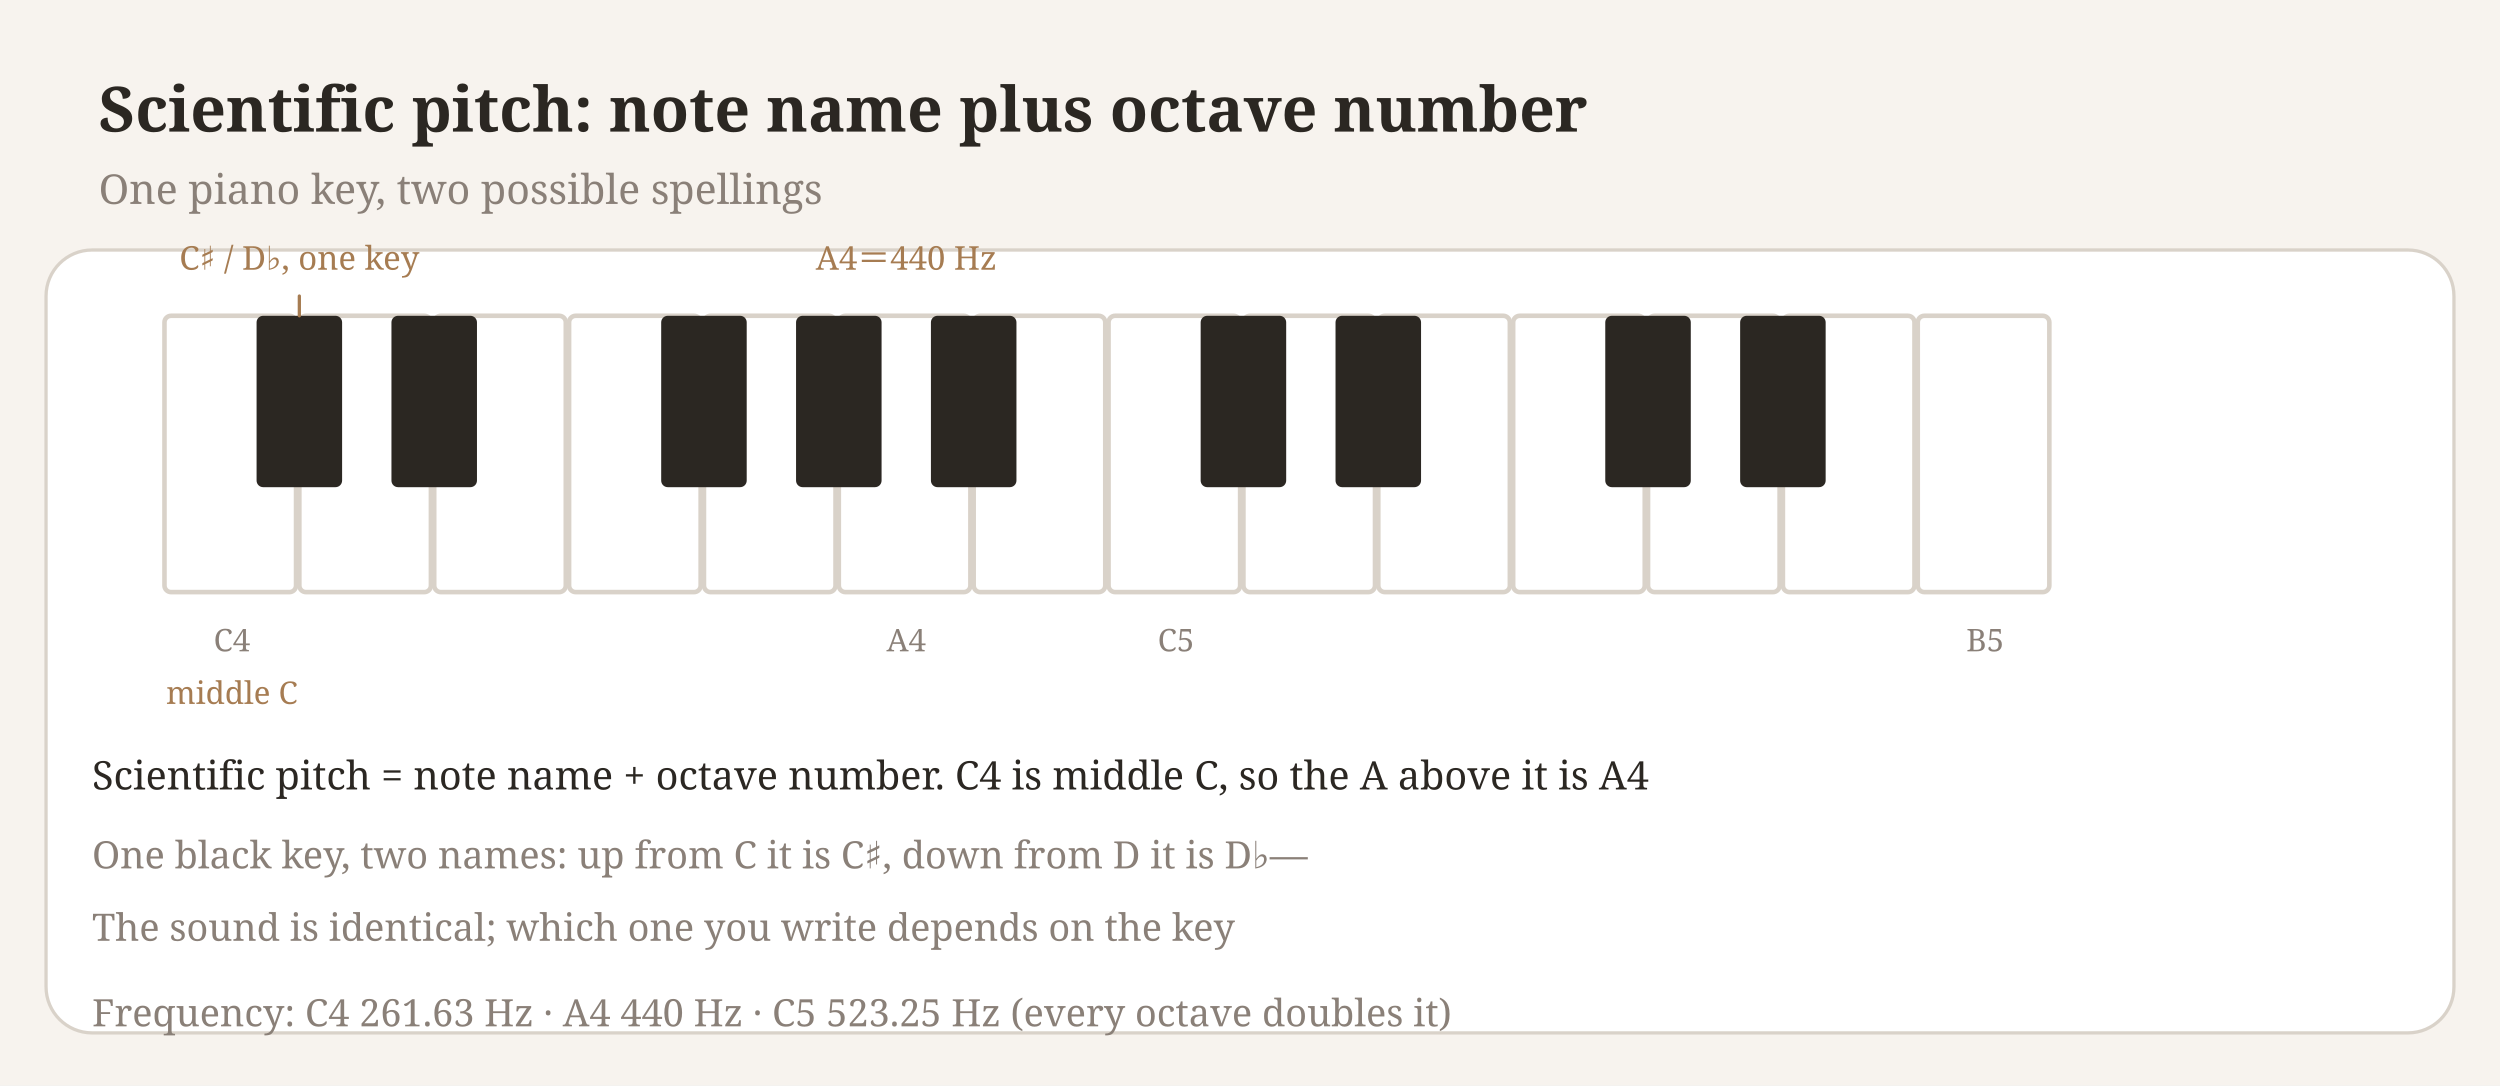
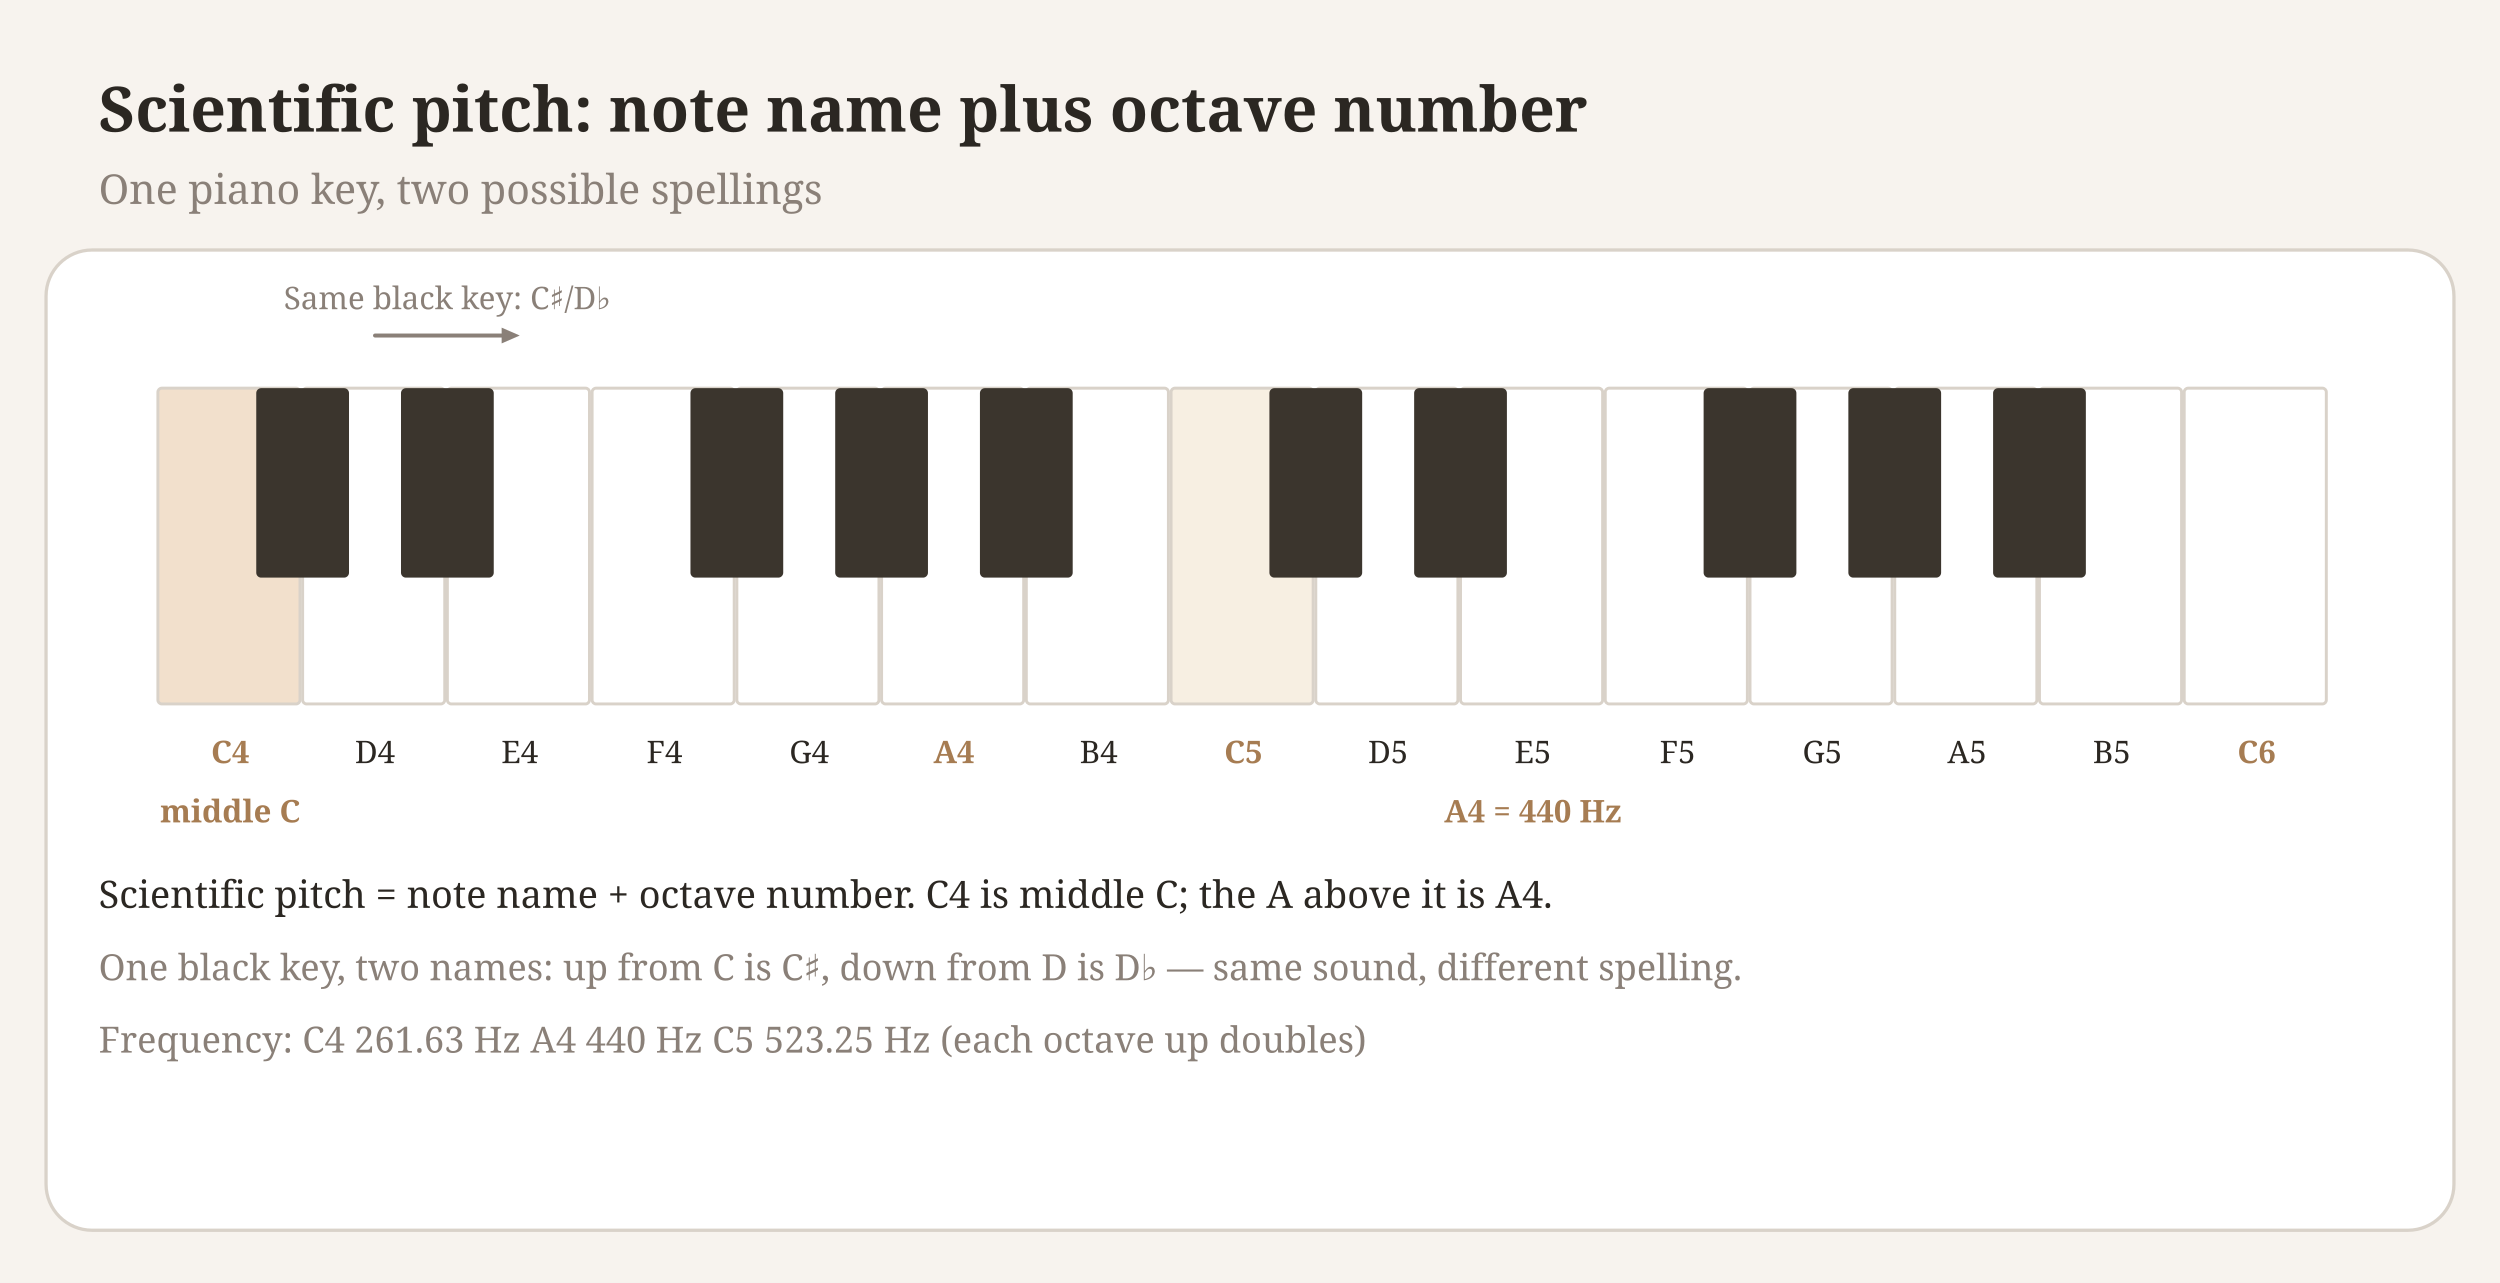
- <svg xmlns="http://www.w3.org/2000/svg" viewBox="0 0 760 330" width="100%" role="img" aria-label="Scientific pitch: note name plus octave number">
+ <svg xmlns="http://www.w3.org/2000/svg" viewBox="0 0 760 390" width="100%" role="img" aria-label="Scientific pitch: note name plus octave number">
  <style>line,path,polyline{stroke-linecap:round;stroke-linejoin:round}text{font-family:'Source Han Serif TW',serif}</style>
-   <rect width="760" height="330" fill="#f7f3ee" />
-   <rect x="14" y="76" width="732" height="238" rx="14" fill="#fff" stroke="#d9d2c9" stroke-width="1" />
+   <rect width="760" height="390" fill="#f7f3ee" />
+   <rect x="14" y="76" width="732" height="298" rx="14" fill="#fff" stroke="#d9d2c9" stroke-width="1" />
  <text x="30.0" y="40.0" font-size="19" text-anchor="start" fill="#2b2722" font-weight="700">Scientific pitch: note name plus octave number</text>
  <text x="30.0" y="62.0" font-size="12.5" text-anchor="start" fill="#8a8078" font-weight="400">One piano key, two possible spellings</text>
-   <rect x="50.0" y="96.0" width="40.0" height="84.0" rx="2" fill="#fff" stroke="#d9d2c9" stroke-width="1.4" />
-   <rect x="91.0" y="96.0" width="40.0" height="84.0" rx="2" fill="#fff" stroke="#d9d2c9" stroke-width="1.4" />
-   <rect x="132.0" y="96.0" width="40.0" height="84.0" rx="2" fill="#fff" stroke="#d9d2c9" stroke-width="1.4" />
-   <rect x="173.0" y="96.0" width="40.0" height="84.0" rx="2" fill="#fff" stroke="#d9d2c9" stroke-width="1.4" />
-   <rect x="214.0" y="96.0" width="40.0" height="84.0" rx="2" fill="#fff" stroke="#d9d2c9" stroke-width="1.4" />
-   <rect x="255.0" y="96.0" width="40.0" height="84.0" rx="2" fill="#fff" stroke="#d9d2c9" stroke-width="1.4" />
-   <rect x="296.0" y="96.0" width="40.0" height="84.0" rx="2" fill="#fff" stroke="#d9d2c9" stroke-width="1.4" />
-   <rect x="337.0" y="96.0" width="40.0" height="84.0" rx="2" fill="#fff" stroke="#d9d2c9" stroke-width="1.4" />
-   <rect x="378.0" y="96.0" width="40.0" height="84.0" rx="2" fill="#fff" stroke="#d9d2c9" stroke-width="1.4" />
-   <rect x="419.0" y="96.0" width="40.0" height="84.0" rx="2" fill="#fff" stroke="#d9d2c9" stroke-width="1.4" />
-   <rect x="460.0" y="96.0" width="40.0" height="84.0" rx="2" fill="#fff" stroke="#d9d2c9" stroke-width="1.4" />
-   <rect x="501.0" y="96.0" width="40.0" height="84.0" rx="2" fill="#fff" stroke="#d9d2c9" stroke-width="1.4" />
-   <rect x="542.0" y="96.0" width="40.0" height="84.0" rx="2" fill="#fff" stroke="#d9d2c9" stroke-width="1.4" />
-   <rect x="583.0" y="96.0" width="40.0" height="84.0" rx="2" fill="#fff" stroke="#d9d2c9" stroke-width="1.4" />
-   <rect x="78.0" y="96.0" width="26.0" height="52.1" rx="2" fill="#2b2722" stroke="none" stroke-width="1.4" />
-   <rect x="119.0" y="96.0" width="26.0" height="52.1" rx="2" fill="#2b2722" stroke="none" stroke-width="1.4" />
-   <rect x="201.0" y="96.0" width="26.0" height="52.1" rx="2" fill="#2b2722" stroke="none" stroke-width="1.4" />
-   <rect x="242.0" y="96.0" width="26.0" height="52.1" rx="2" fill="#2b2722" stroke="none" stroke-width="1.4" />
-   <rect x="283.0" y="96.0" width="26.0" height="52.1" rx="2" fill="#2b2722" stroke="none" stroke-width="1.4" />
-   <rect x="365.0" y="96.0" width="26.0" height="52.1" rx="2" fill="#2b2722" stroke="none" stroke-width="1.4" />
-   <rect x="406.0" y="96.0" width="26.0" height="52.1" rx="2" fill="#2b2722" stroke="none" stroke-width="1.4" />
-   <rect x="488.0" y="96.0" width="26.0" height="52.1" rx="2" fill="#2b2722" stroke="none" stroke-width="1.4" />
-   <rect x="529.0" y="96.0" width="26.0" height="52.1" rx="2" fill="#2b2722" stroke="none" stroke-width="1.4" />
-   <text x="70.5" y="198.0" font-size="9.5" text-anchor="middle" fill="#8a8078" font-weight="400">C4</text>
-   <text x="275.5" y="198.0" font-size="9.5" text-anchor="middle" fill="#8a8078" font-weight="400">A4</text>
-   <text x="357.5" y="198.0" font-size="9.5" text-anchor="middle" fill="#8a8078" font-weight="400">C5</text>
-   <text x="603.5" y="198.0" font-size="9.5" text-anchor="middle" fill="#8a8078" font-weight="400">B5</text>
-   <line x1="91.0" y1="90.0" x2="91.0" y2="96.0" stroke="#A67C52" stroke-width="1" />
-   <text x="91.0" y="82.0" font-size="10" text-anchor="middle" fill="#A67C52" font-weight="400">C♯ / D♭, one key</text>
-   <text x="275.5" y="82.0" font-size="10" text-anchor="middle" fill="#A67C52" font-weight="400">A4＝440 Hz</text>
-   <text x="70.5" y="214.0" font-size="9.5" text-anchor="middle" fill="#A67C52" font-weight="400">middle C</text>
-   <text x="28.0" y="240.0" font-size="12" text-anchor="start" fill="#2b2722" font-weight="400">Scientific pitch = note name + octave number. C4 is middle C, so the A above it is A4</text>
-   <text x="28.0" y="264.0" font-size="11.5" text-anchor="start" fill="#8a8078" font-weight="400">One black key, two names: up from C it is C♯, down from D it is D♭—</text>
-   <text x="28.0" y="286.0" font-size="11.5" text-anchor="start" fill="#8a8078" font-weight="400">The sound is identical; which one you write depends on the key</text>
-   <text x="28.0" y="312.0" font-size="11.5" text-anchor="start" fill="#8a8078" font-weight="400">Frequency: C4 261.63 Hz · A4 440 Hz · C5 523.25 Hz (every octave doubles it)</text>
+   <rect x="48.0" y="118.0" width="43.2" height="96.0" rx="1.2" fill="#f2e0cc" stroke="#d9d2c9" stroke-width="0.9" />
+   <rect x="92.0" y="118.0" width="43.2" height="96.0" rx="1.2" fill="#fff" stroke="#d9d2c9" stroke-width="0.9" />
+   <rect x="136.0" y="118.0" width="43.2" height="96.0" rx="1.2" fill="#fff" stroke="#d9d2c9" stroke-width="0.9" />
+   <rect x="180.0" y="118.0" width="43.2" height="96.0" rx="1.2" fill="#fff" stroke="#d9d2c9" stroke-width="0.9" />
+   <rect x="224.0" y="118.0" width="43.2" height="96.0" rx="1.2" fill="#fff" stroke="#d9d2c9" stroke-width="0.9" />
+   <rect x="268.0" y="118.0" width="43.2" height="96.0" rx="1.2" fill="#fff" stroke="#d9d2c9" stroke-width="0.9" />
+   <rect x="312.0" y="118.0" width="43.2" height="96.0" rx="1.2" fill="#fff" stroke="#d9d2c9" stroke-width="0.9" />
+   <rect x="356.0" y="118.0" width="43.2" height="96.0" rx="1.2" fill="#f7efe2" stroke="#d9d2c9" stroke-width="0.9" />
+   <rect x="400.0" y="118.0" width="43.2" height="96.0" rx="1.2" fill="#fff" stroke="#d9d2c9" stroke-width="0.9" />
+   <rect x="444.0" y="118.0" width="43.2" height="96.0" rx="1.2" fill="#fff" stroke="#d9d2c9" stroke-width="0.9" />
+   <rect x="488.0" y="118.0" width="43.2" height="96.0" rx="1.2" fill="#fff" stroke="#d9d2c9" stroke-width="0.9" />
+   <rect x="532.0" y="118.0" width="43.2" height="96.0" rx="1.2" fill="#fff" stroke="#d9d2c9" stroke-width="0.9" />
+   <rect x="576.0" y="118.0" width="43.2" height="96.0" rx="1.2" fill="#fff" stroke="#d9d2c9" stroke-width="0.9" />
+   <rect x="620.0" y="118.0" width="43.2" height="96.0" rx="1.2" fill="#fff" stroke="#d9d2c9" stroke-width="0.9" />
+   <rect x="664.0" y="118.0" width="43.2" height="96.0" rx="1.2" fill="#fff" stroke="#d9d2c9" stroke-width="0.9" />
+   <rect x="77.9" y="118.0" width="28.2" height="57.6" rx="1.5" fill="#3b352d" stroke="none" stroke-width="1.4" />
+   <rect x="121.9" y="118.0" width="28.2" height="57.6" rx="1.5" fill="#3b352d" stroke="none" stroke-width="1.4" />
+   <rect x="209.9" y="118.0" width="28.2" height="57.6" rx="1.5" fill="#3b352d" stroke="none" stroke-width="1.4" />
+   <rect x="253.9" y="118.0" width="28.2" height="57.6" rx="1.5" fill="#3b352d" stroke="none" stroke-width="1.4" />
+   <rect x="297.9" y="118.0" width="28.2" height="57.6" rx="1.5" fill="#3b352d" stroke="none" stroke-width="1.4" />
+   <rect x="385.9" y="118.0" width="28.2" height="57.6" rx="1.5" fill="#3b352d" stroke="none" stroke-width="1.4" />
+   <rect x="429.9" y="118.0" width="28.2" height="57.6" rx="1.5" fill="#3b352d" stroke="none" stroke-width="1.4" />
+   <rect x="517.9" y="118.0" width="28.2" height="57.6" rx="1.5" fill="#3b352d" stroke="none" stroke-width="1.4" />
+   <rect x="561.9" y="118.0" width="28.2" height="57.6" rx="1.5" fill="#3b352d" stroke="none" stroke-width="1.4" />
+   <rect x="605.9" y="118.0" width="28.2" height="57.6" rx="1.5" fill="#3b352d" stroke="none" stroke-width="1.4" />
+   <text x="70.0" y="232.0" font-size="9.5" text-anchor="middle" fill="#A67C52" font-weight="700">C4</text>
+   <text x="114.0" y="232.0" font-size="9.5" text-anchor="middle" fill="#2b2722" font-weight="400">D4</text>
+   <text x="158.0" y="232.0" font-size="9.5" text-anchor="middle" fill="#2b2722" font-weight="400">E4</text>
+   <text x="202.0" y="232.0" font-size="9.5" text-anchor="middle" fill="#2b2722" font-weight="400">F4</text>
+   <text x="246.0" y="232.0" font-size="9.5" text-anchor="middle" fill="#2b2722" font-weight="400">G4</text>
+   <text x="290.0" y="232.0" font-size="9.5" text-anchor="middle" fill="#A67C52" font-weight="700">A4</text>
+   <text x="334.0" y="232.0" font-size="9.5" text-anchor="middle" fill="#2b2722" font-weight="400">B4</text>
+   <text x="378.0" y="232.0" font-size="9.5" text-anchor="middle" fill="#A67C52" font-weight="700">C5</text>
+   <text x="422.0" y="232.0" font-size="9.5" text-anchor="middle" fill="#2b2722" font-weight="400">D5</text>
+   <text x="466.0" y="232.0" font-size="9.5" text-anchor="middle" fill="#2b2722" font-weight="400">E5</text>
+   <text x="510.0" y="232.0" font-size="9.5" text-anchor="middle" fill="#2b2722" font-weight="400">F5</text>
+   <text x="554.0" y="232.0" font-size="9.5" text-anchor="middle" fill="#2b2722" font-weight="400">G5</text>
+   <text x="598.0" y="232.0" font-size="9.5" text-anchor="middle" fill="#2b2722" font-weight="400">A5</text>
+   <text x="642.0" y="232.0" font-size="9.5" text-anchor="middle" fill="#2b2722" font-weight="400">B5</text>
+   <text x="686.0" y="232.0" font-size="9.5" text-anchor="middle" fill="#A67C52" font-weight="700">C6</text>
+   <text x="70.0" y="250.0" font-size="9.5" text-anchor="middle" fill="#A67C52" font-weight="700">middle C</text>
+   <text x="466.0" y="250.0" font-size="9.5" text-anchor="middle" fill="#A67C52" font-weight="700">A4 = 440 Hz</text>
+   <line x1="114.0" y1="102.0" x2="153.2" y2="102.0" stroke="#8a8078" stroke-width="1.2" />
+   <polygon points="158.0,102.0 152.5,104.4 152.5,99.6" fill="#8a8078" />
+   <text x="136.0" y="94.0" font-size="9.5" text-anchor="middle" fill="#8a8078" font-weight="400">Same black key: C♯/D♭</text>
+   <text x="30.0" y="276.0" font-size="11.5" text-anchor="start" fill="#2b2722" font-weight="400">Scientific pitch = note name + octave number. C4 is middle C; the A above it is A4.</text>
+   <text x="30.0" y="298.0" font-size="11" text-anchor="start" fill="#8a8078" font-weight="#2b2722">One black key, two names: up from C is C♯, down from D is D♭ — same sound, different spelling.</text>
+   <text x="30.0" y="320.0" font-size="11" text-anchor="start" fill="#8a8078" font-weight="#2b2722">Frequency: C4 261.63 Hz  A4 440 Hz  C5 523.25 Hz (each octave up doubles)</text>
</svg>
